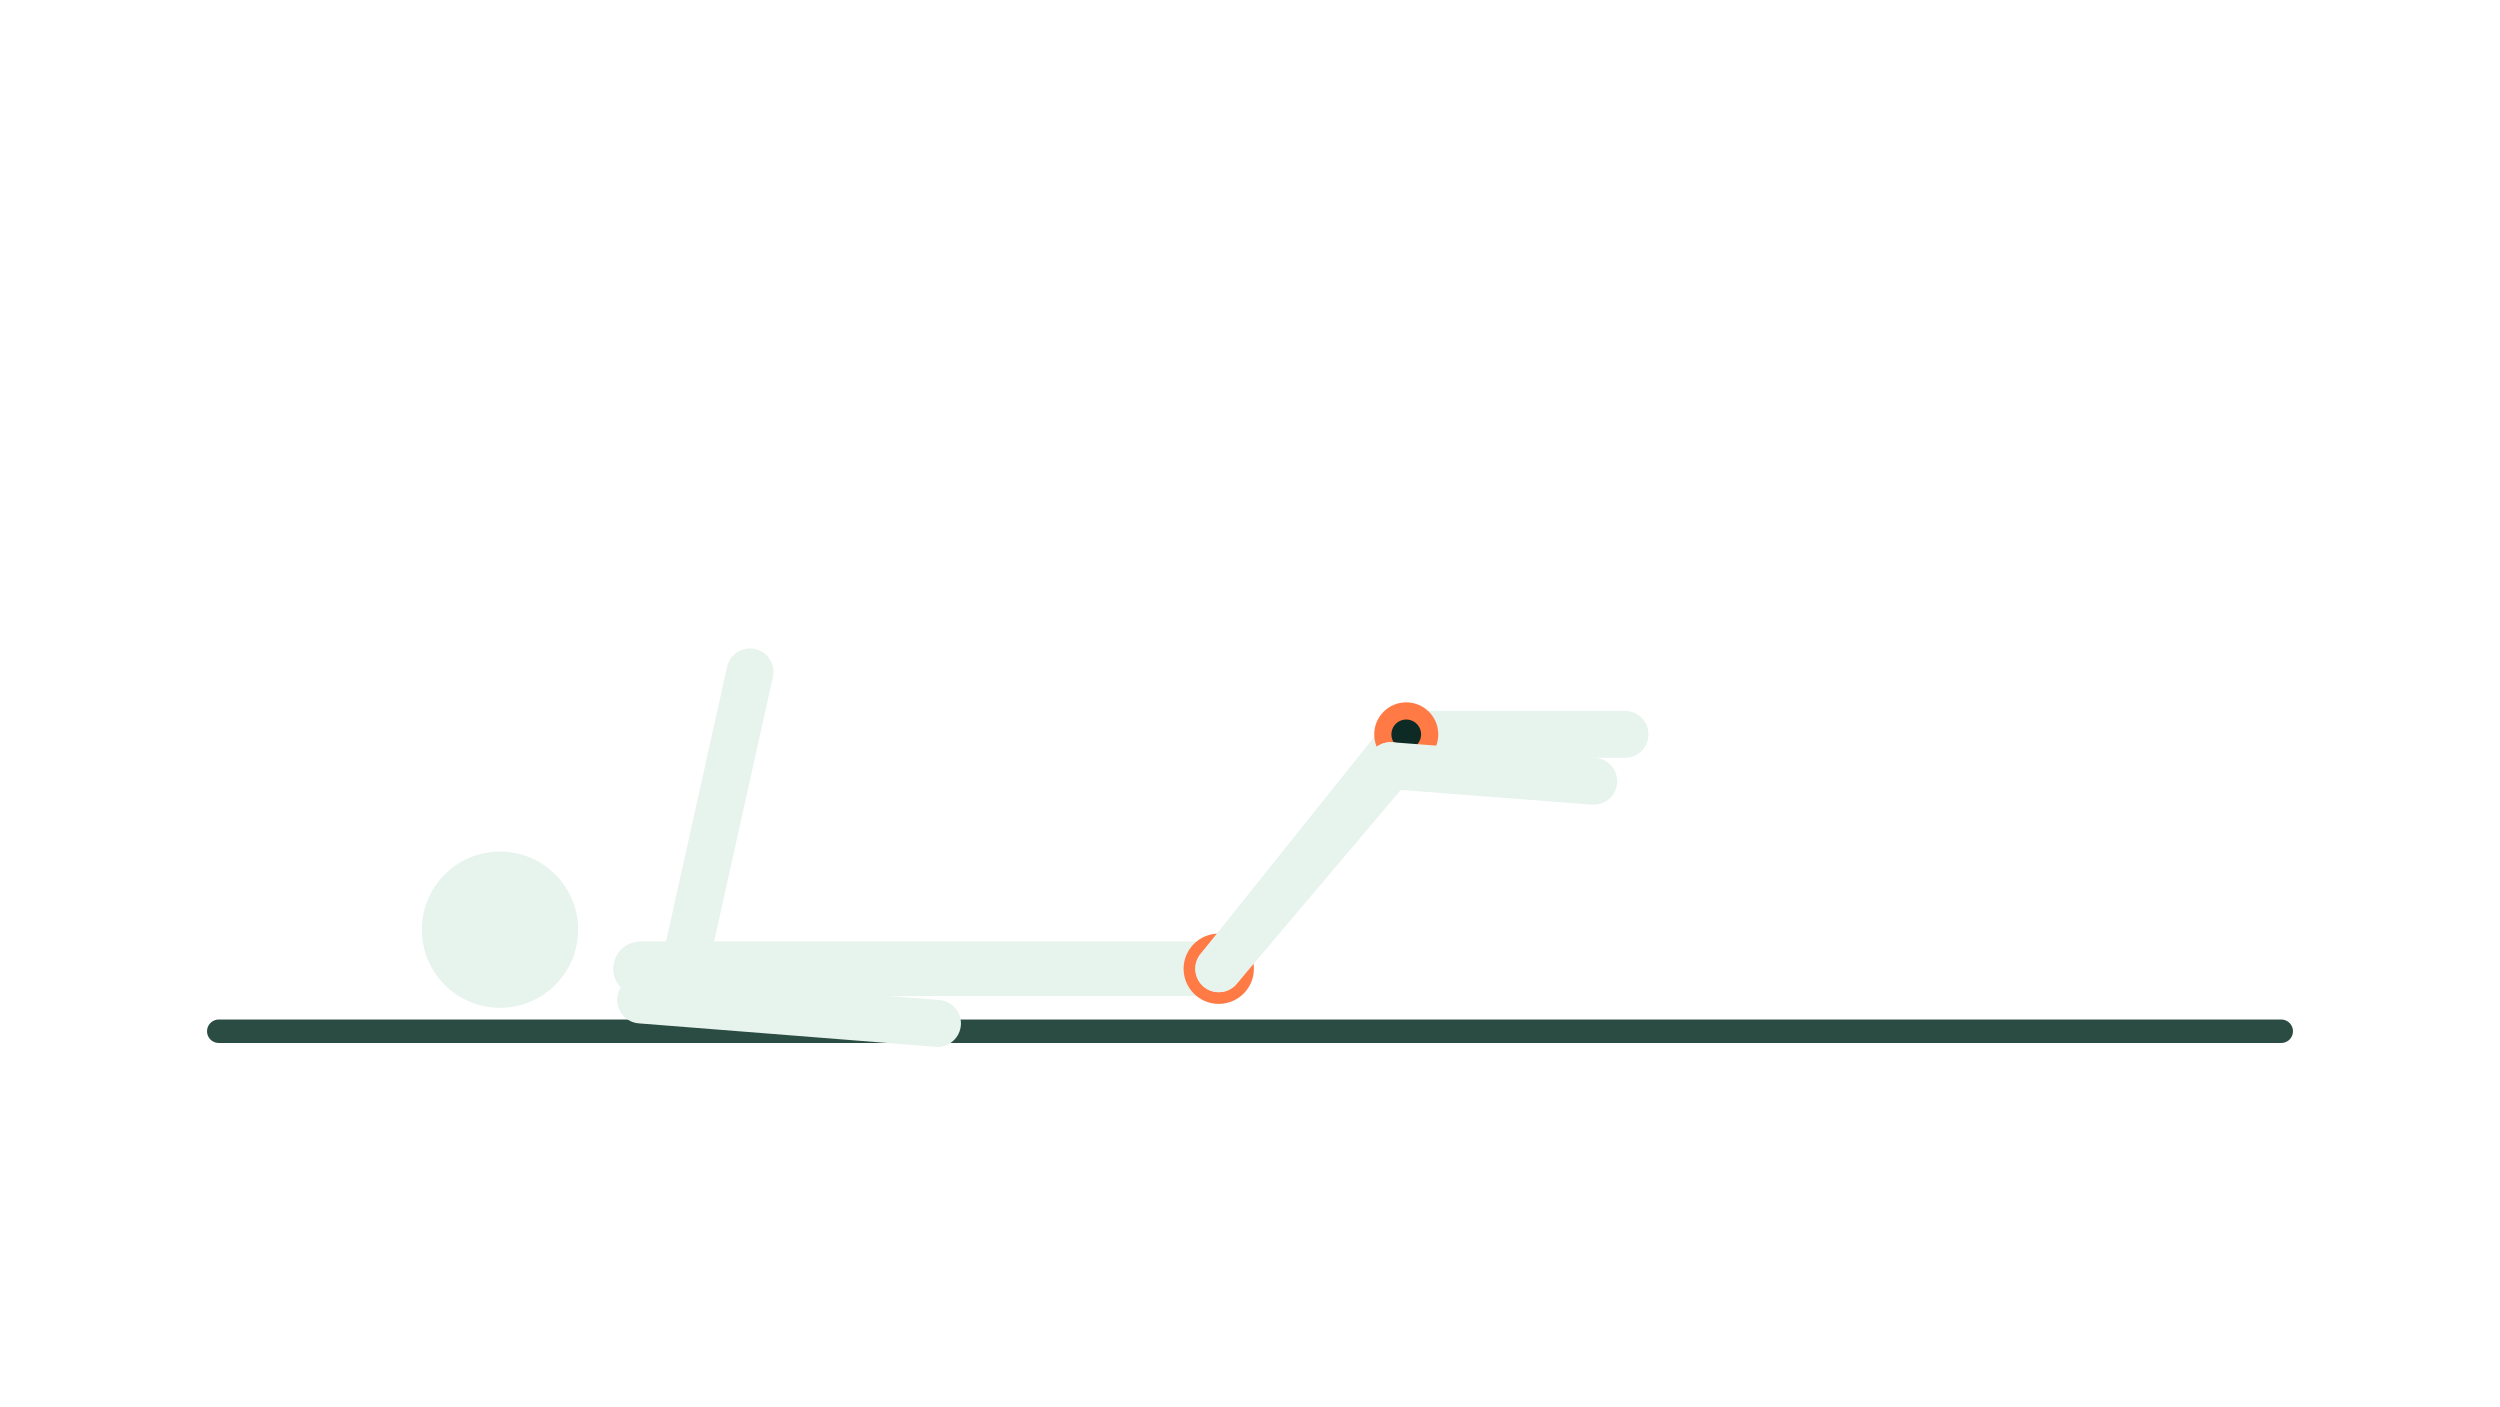
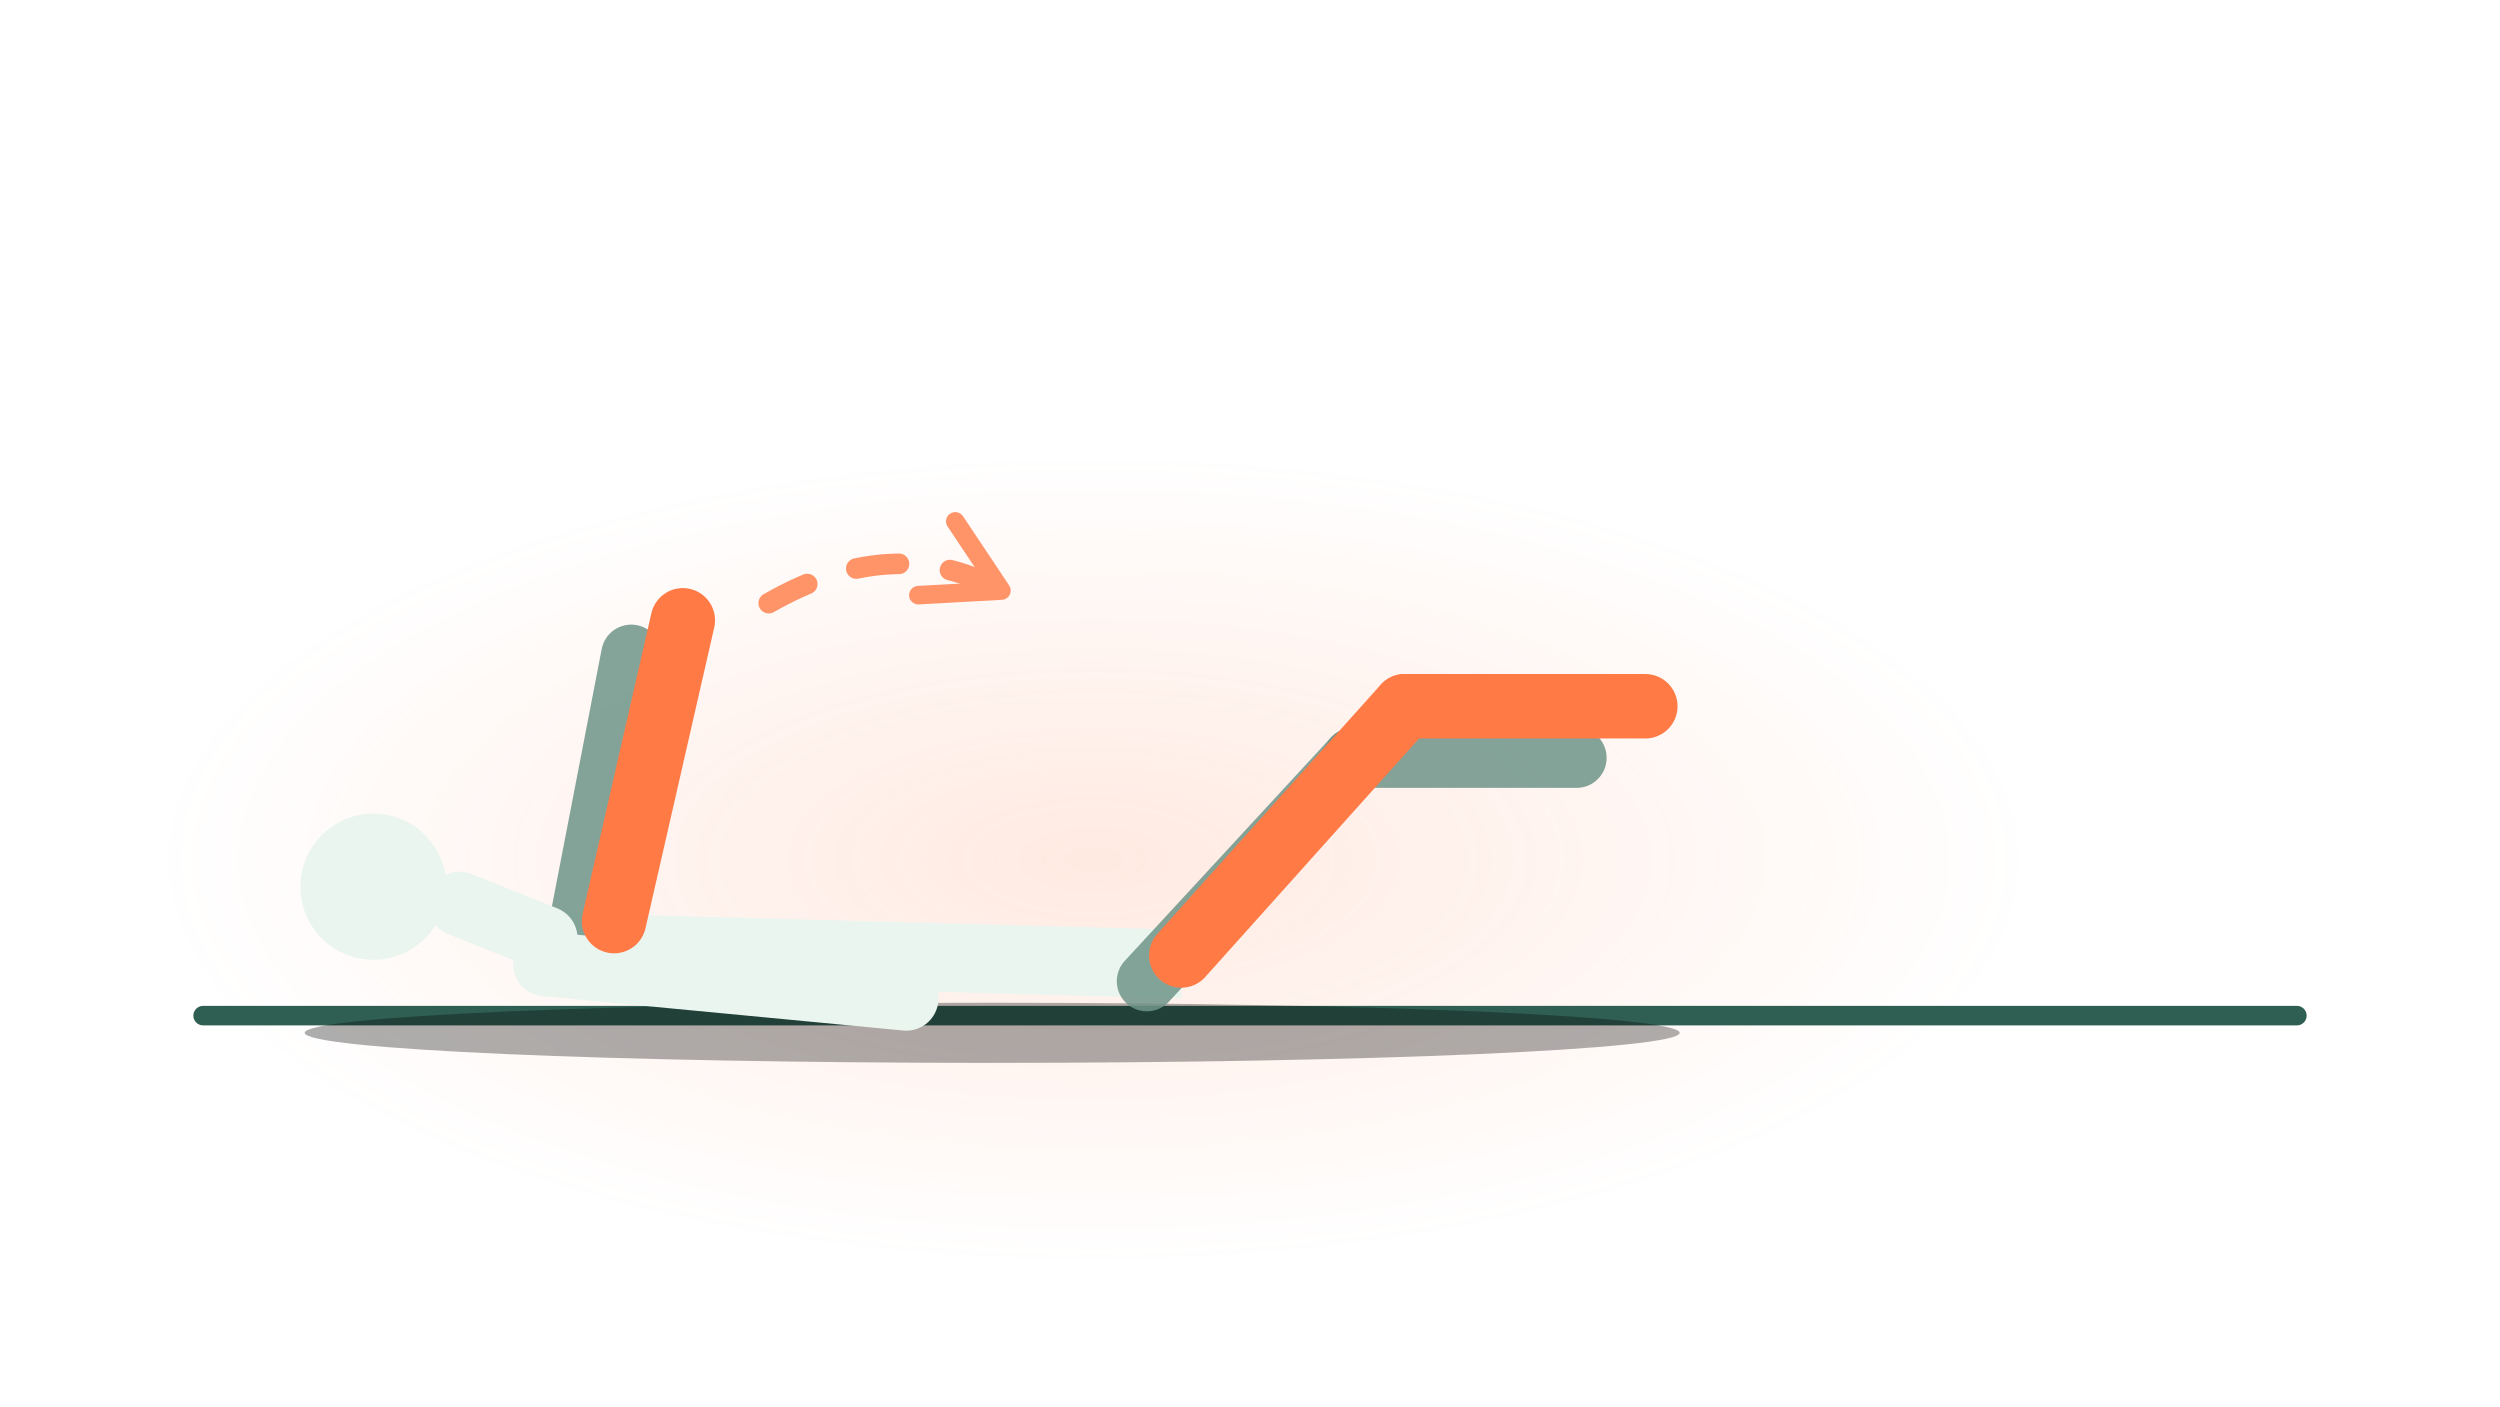
- <svg xmlns="http://www.w3.org/2000/svg" viewBox="0 0 320 180" width="320" height="180" role="img" aria-label="Dead bug: opposite arm and leg lower slowly while the low back stays flat">
+ <svg xmlns="http://www.w3.org/2000/svg" viewBox="0 0 320 180" width="320" height="180" role="img" aria-label="Dead bug: the opposite arm and leg lower slowly while the low back stays flat">
+   <defs>
+     <marker id="a" viewBox="0 0 10 10" refX="7" refY="5" markerWidth="5" markerHeight="5" orient="auto-start-reverse">
+       <path d="M1 1 L8 5 L1 9" fill="none" stroke="#ff7a45" stroke-width="1.8" stroke-linecap="round" stroke-linejoin="round" />
+     </marker>
+     <radialGradient id="pool" cx="50%" cy="50%" r="50%">
+       <stop offset="0" stop-color="#ff7a45" stop-opacity=".16" />
+       <stop offset="1" stop-color="#ff7a45" stop-opacity="0" />
+     </radialGradient>
+   </defs>
  <style>
-   .f{fill:none;stroke:#e7f3ed;stroke-width:7;stroke-linecap:round;stroke-linejoin:round}
-   .l{fill:none;stroke:#e7f3ed;stroke-width:6;stroke-linecap:round;stroke-linejoin:round}
-   .ghost{fill:none;stroke:#7fa79a;stroke-width:3;stroke-linecap:round;stroke-dasharray:3 7;opacity:.55}
-   .head{fill:#e7f3ed;stroke:none}
-   .mat{stroke:#2b4c43;stroke-width:3;stroke-linecap:round}
-   .joint{fill:#0d2b24;stroke:#ff7a45;stroke-width:2.2}
-   .glow{fill:none;stroke:#ff7a45;stroke-width:3;stroke-linecap:round;opacity:.85}
+   .near{fill:none;stroke:#eaf5ef;stroke-width:7.5;stroke-linecap:round;stroke-linejoin:round}
+   .far{fill:none;stroke:#6f9488;stroke-width:7;stroke-linecap:round;stroke-linejoin:round;opacity:.85}
+   .move{fill:none;stroke:#ff7a45;stroke-width:7.5;stroke-linecap:round;stroke-linejoin:round}
+   .torso{fill:#eaf5ef;stroke:none}
+   .torsofar{fill:#6f9488;stroke:none;opacity:.9}
+   .head{fill:#eaf5ef;stroke:none}
+   .headfar{fill:#6f9488;stroke:none;opacity:.9}
+   .mat{stroke:#2f5e52;stroke-width:2.5;stroke-linecap:round}
+   .shadow{fill:#000000;opacity:.32}
+   .ref{fill:none;stroke:#6f9488;stroke-width:2.4;stroke-linecap:round;stroke-dasharray:4 7;opacity:.75}
+   .arc{fill:none;stroke:#ff7a45;stroke-width:2.4;stroke-linecap:round;stroke-dasharray:5 6;opacity:.8}
+   .glow{fill:none;stroke:#ff7a45;stroke-width:3;stroke-linecap:round;opacity:.8}
  g[data-o]{transform-box:view-box}
  @media (prefers-reduced-motion: reduce){ *{animation:none !important} }

  .armUp{animation:arm 4.4s ease-in-out infinite}
-   @keyframes arm{0%,22%{transform:rotate(0)}46%,66%{transform:rotate(-58deg)}88%,100%{transform:rotate(0)}}
-   .legSet{animation:leg 4.4s ease-in-out infinite}
-   .legSet2{animation:leg2 4.4s ease-in-out infinite}
-   @keyframes leg{0%,22%{transform:rotate(0)}46%,66%{transform:rotate(46deg)}88%,100%{transform:rotate(0)}}
-   @keyframes leg2{0%,22%{transform:rotate(0)}46%,66%{transform:rotate(-10deg)}88%,100%{transform:rotate(0)}}
+   .legOut{animation:leg 4.4s ease-in-out infinite}
+   @keyframes arm{0%,22%{transform:rotate(0)}46%,66%{transform:rotate(-56deg)}88%,100%{transform:rotate(0)}}
+   @keyframes leg{0%,22%{transform:rotate(0)}46%,66%{transform:rotate(44deg)}88%,100%{transform:rotate(0)}}
</style>
-   <line class="mat" x1="28" y1="132" x2="292" y2="132" />
-   <line class="f" x1="82" y1="124" x2="156" y2="124" />
-   <circle class="head" cx="64" cy="119" r="10" />
-   <circle class="joint" cx="156" cy="124" r="3.4" />
-   <line class="l" x1="82" y1="128" x2="120" y2="131" />
-   <g data-o="1" style="transform-origin:88px 122px" class="armUp">
-     <line class="l" x1="88" y1="122" x2="96" y2="86" />
-   </g>
-   <g data-o="1" style="transform-origin:156px 124px" class="legSet">
-     <line class="l" x1="156" y1="124" x2="180" y2="94" />
-     <line class="l" x1="180" y1="94" x2="208" y2="94" />
-     <circle class="joint" cx="180" cy="94" r="3" />
-   </g>
-   <g data-o="1" style="transform-origin:156px 124px" class="legSet2">
-     <line class="l" x1="156" y1="124" x2="178" y2="98" />
-     <line class="l" x1="178" y1="98" x2="204" y2="100" />
+   <ellipse cx="140" cy="110" rx="120" ry="52" fill="url(#pool)" />
+   <line class="mat" x1="26" y1="130" x2="294" y2="130" />
+   <g transform="translate(160 130) scale(1.1) translate(-160 -130)">
+     <ellipse class="shadow" cx="130" cy="132" rx="80" ry="3.5" />
+     <path class="torso" d="M78 118 L152 120 L152 128 L78 126 Z" />
+     <line class="far" x1="82" y1="119" x2="88" y2="88" />
+     <line class="far" x1="148" y1="126" x2="172" y2="100" />
+     <line class="far" x1="172" y1="100" x2="198" y2="100" />
+     <line class="near" x1="78" y1="124" x2="120" y2="128" />
+     <g data-o="1" style="transform-origin:86px 119px" class="armUp">
+       <line class="move" x1="86" y1="119" x2="94" y2="84" />
+     </g>
+     <g data-o="1" style="transform-origin:152px 123px" class="legOut">
+       <line class="move" x1="152" y1="123" x2="178" y2="94" />
+       <line class="move" x1="178" y1="94" x2="206" y2="94" />
+     </g>
+     <line class="near" x1="78" y1="121" x2="68" y2="117" stroke-width="5" />
+     <circle class="head" cx="58" cy="115" r="8.5" />
+     <path class="arc" d="M104 82 q14 -8 26 -2" marker-end="url(#a)">
+       <animate attributeName="opacity" values="0;.9;0" dur="4.4s" repeatCount="indefinite" />
+     </path>
  </g>
</svg>
